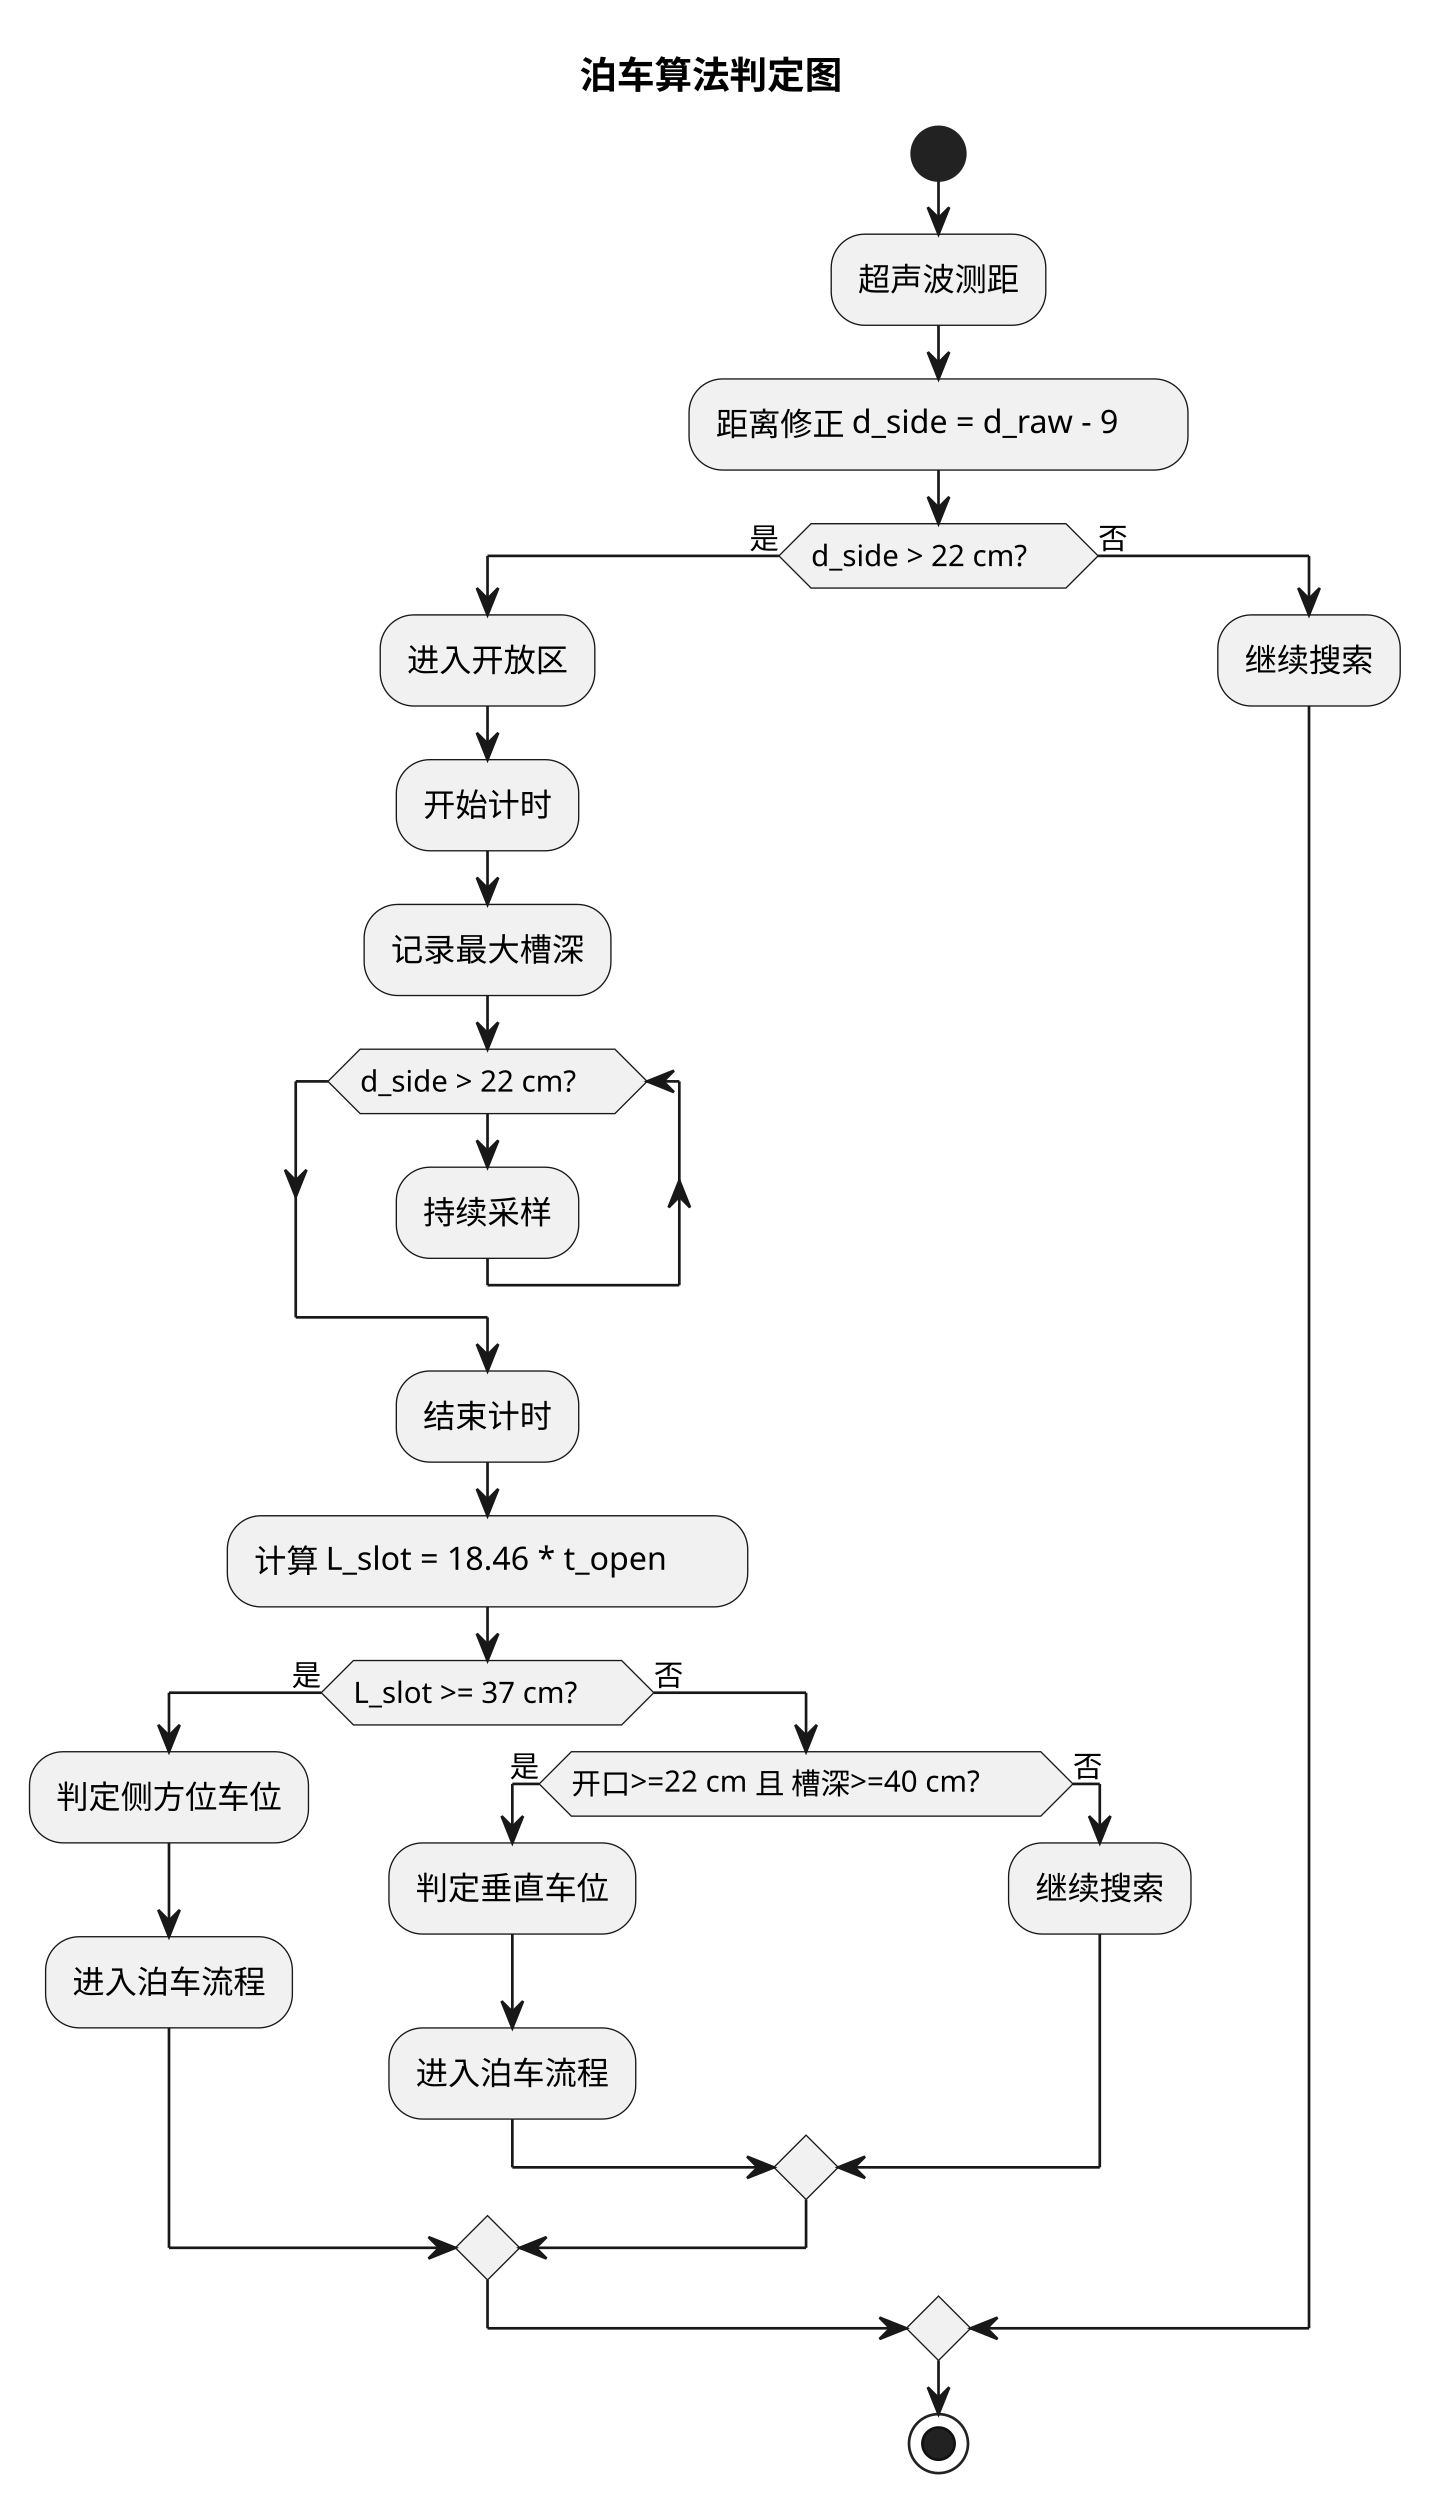
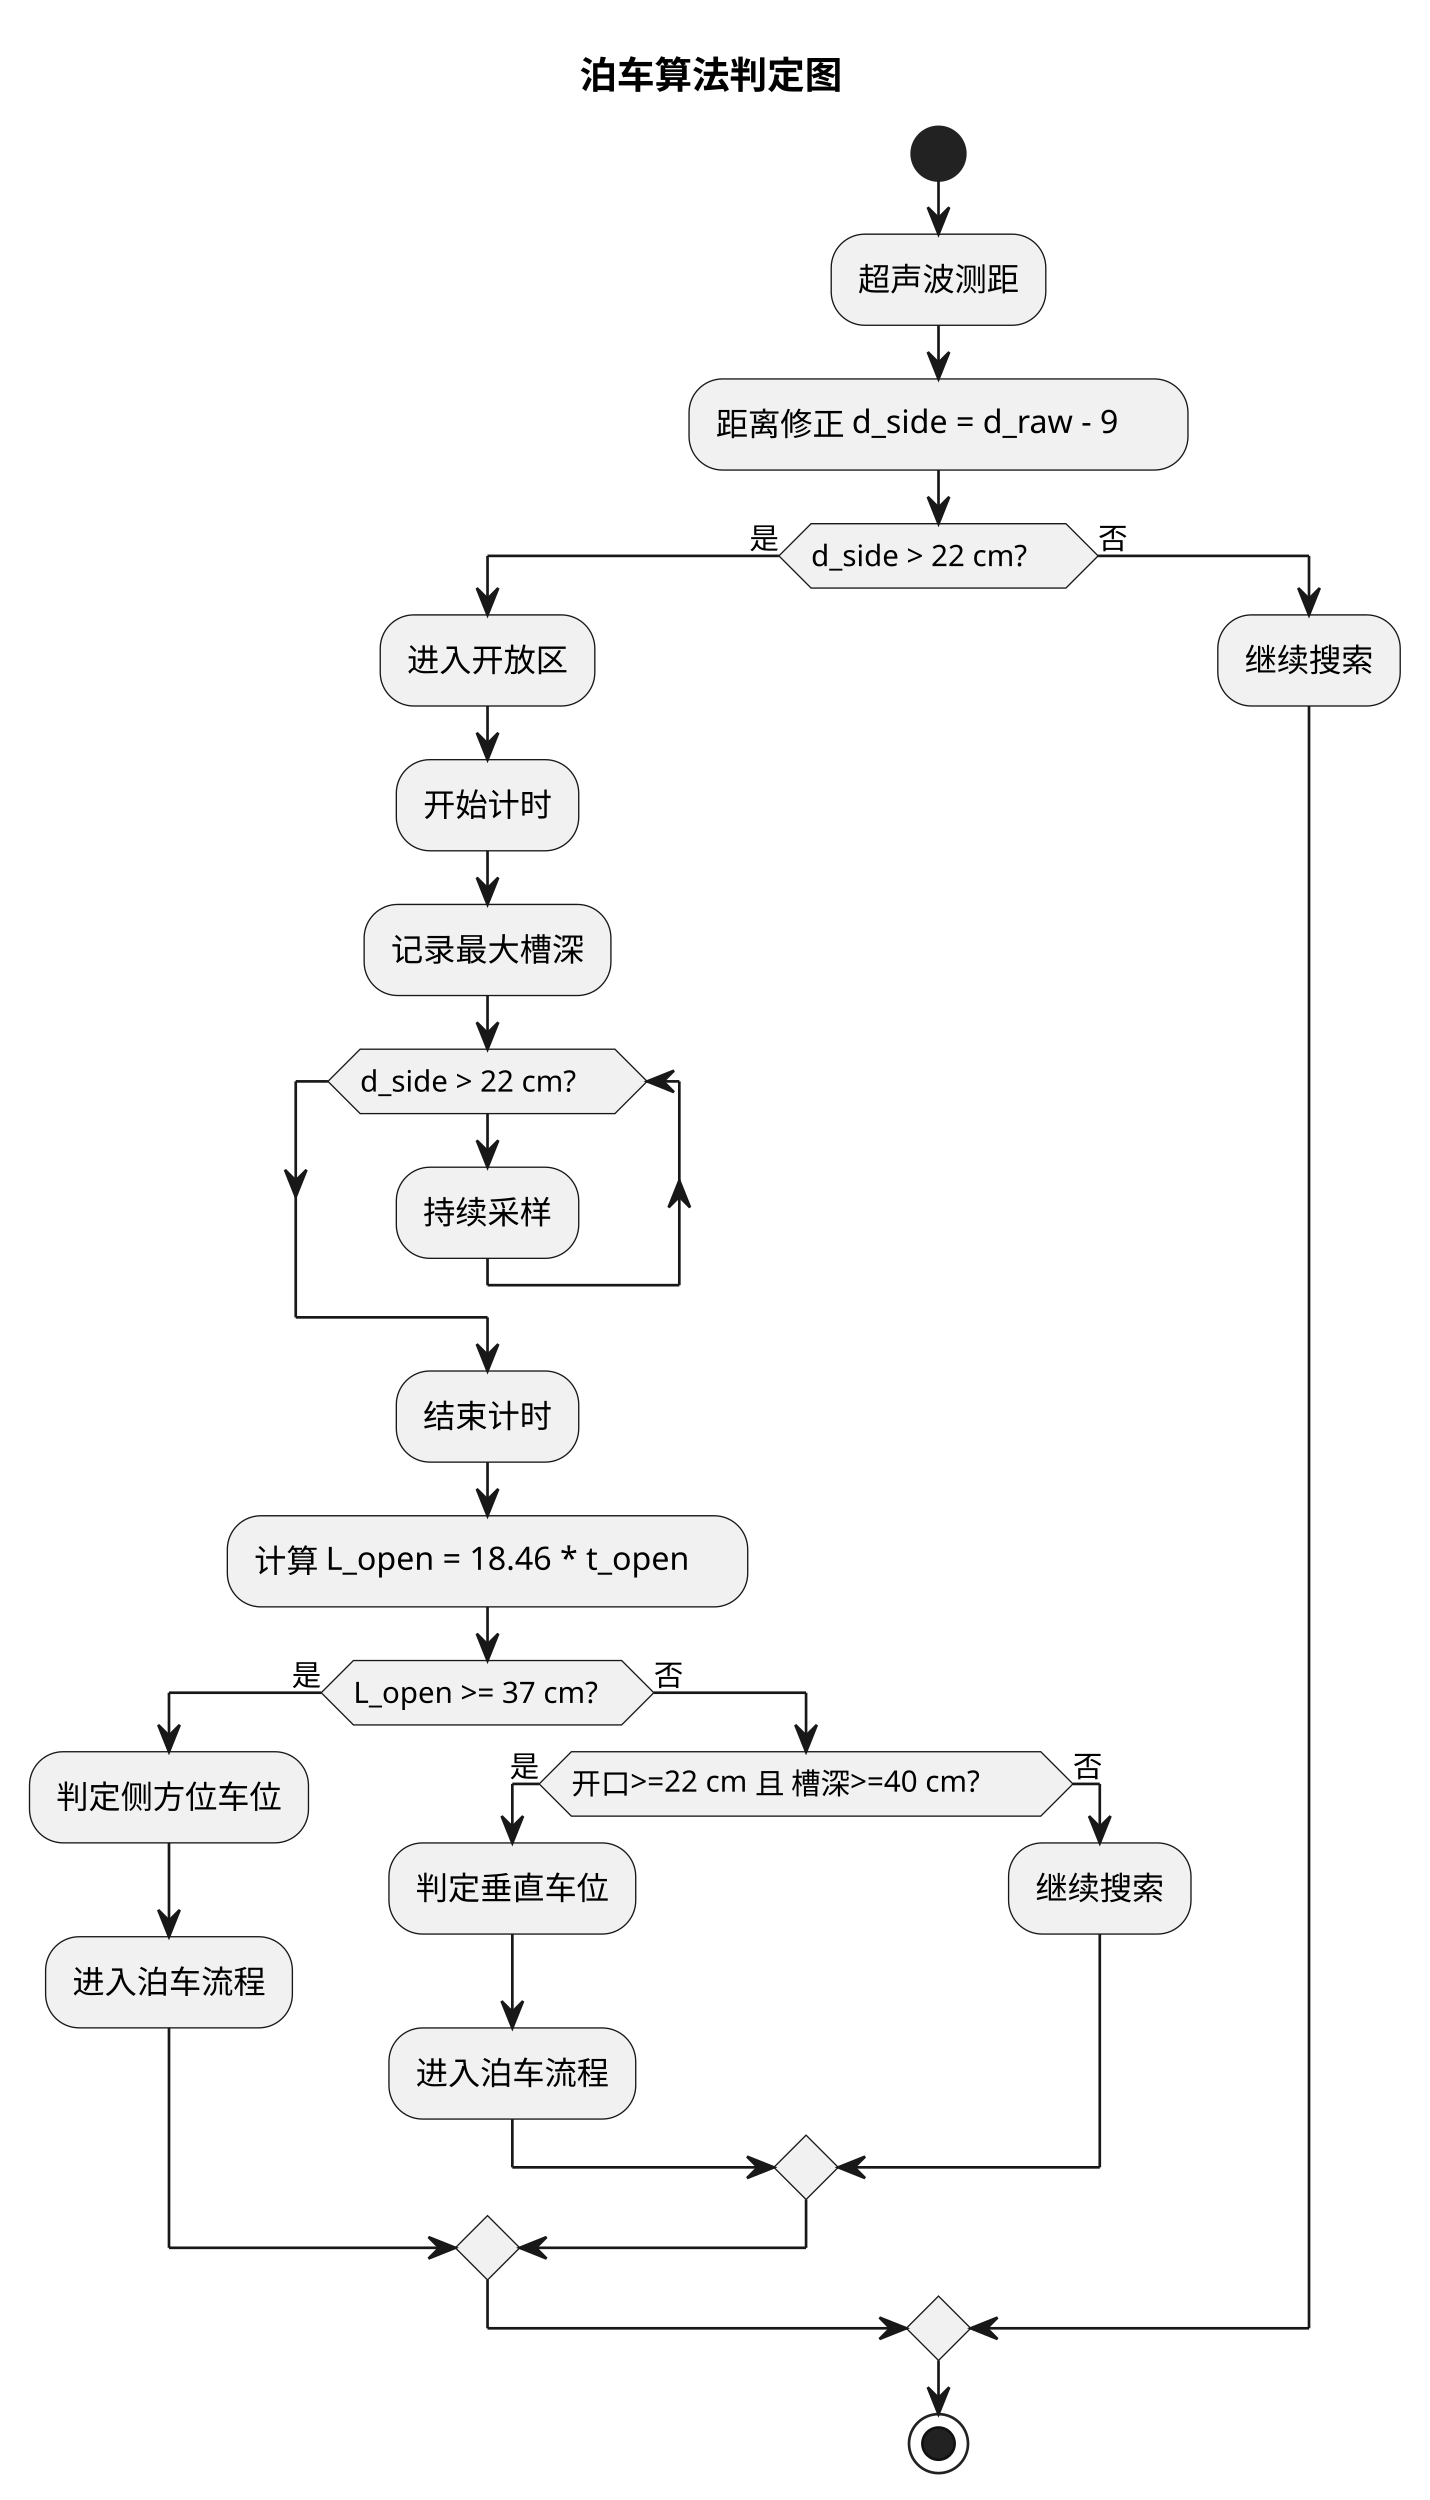
<svg xmlns="http://www.w3.org/2000/svg" contentstyletype="text/css" height="932px" preserveAspectRatio="none" style="width: 533px; height: 932px; background: rgb(255, 255, 255); max-width: none; display: block;" version="1.1" viewBox="0 0 533 932" width="533px" zoomAndPan="magnify">
  <defs />
  <g>
    <text fill="#000000" font-family="sans-serif" font-size="14" font-weight="bold" lengthAdjust="spacing" textLength="98" x="216" y="32.995">泊车算法判定图</text>
    <ellipse cx="349.875" cy="57.297" fill="#222222" rx="10" ry="10" style="stroke:#222222;stroke-width:1.0;" />
    <rect fill="#F1F1F1" height="33.969" rx="12.5" ry="12.5" style="stroke:#181818;stroke-width:0.5;" width="80" x="309.875" y="87.297" />
    <text fill="#000000" font-family="sans-serif" font-size="12" lengthAdjust="spacing" textLength="60" x="319.875" y="108.436">超声波测距</text>
    <rect fill="#F1F1F1" height="33.969" rx="12.5" ry="12.5" style="stroke:#181818;stroke-width:0.5;" width="186" x="256.875" y="141.266" />
    <text fill="#000000" font-family="sans-serif" font-size="12" lengthAdjust="spacing" textLength="166" x="266.875" y="162.404">距离修正 d_side = d_raw - 9</text>
    <polygon fill="#F1F1F1" points="302.375,195.234,397.375,195.234,409.375,207.234,397.375,219.234,302.375,219.234,290.375,207.234,302.375,195.234" style="stroke:#181818;stroke-width:0.5;" />
    <text fill="#000000" font-family="sans-serif" font-size="11" lengthAdjust="spacing" textLength="95" x="302.375" y="211.042">d_side &gt; 22 cm?</text>
    <text fill="#000000" font-family="sans-serif" font-size="11" lengthAdjust="spacing" textLength="11" x="279.375" y="204.64">是</text>
    <text fill="#000000" font-family="sans-serif" font-size="11" lengthAdjust="spacing" textLength="11" x="409.375" y="204.64">否</text>
    <rect fill="#F1F1F1" height="33.969" rx="12.5" ry="12.5" style="stroke:#181818;stroke-width:0.5;" width="80" x="141.75" y="229.234" />
    <text fill="#000000" font-family="sans-serif" font-size="12" lengthAdjust="spacing" textLength="60" x="151.75" y="250.373">进入开放区</text>
    <rect fill="#F1F1F1" height="33.969" rx="12.5" ry="12.5" style="stroke:#181818;stroke-width:0.5;" width="68" x="147.75" y="283.203" />
    <text fill="#000000" font-family="sans-serif" font-size="12" lengthAdjust="spacing" textLength="48" x="157.75" y="304.342">开始计时</text>
    <rect fill="#F1F1F1" height="33.969" rx="12.5" ry="12.5" style="stroke:#181818;stroke-width:0.5;" width="92" x="135.75" y="337.172" />
    <text fill="#000000" font-family="sans-serif" font-size="12" lengthAdjust="spacing" textLength="72" x="145.75" y="358.31">记录最大槽深</text>
    <rect fill="#F1F1F1" height="33.969" rx="12.5" ry="12.5" style="stroke:#181818;stroke-width:0.5;" width="68" x="147.75" y="435.141" />
    <text fill="#000000" font-family="sans-serif" font-size="12" lengthAdjust="spacing" textLength="48" x="157.75" y="456.279">持续采样</text>
    <polygon fill="#F1F1F1" points="134.25,391.141,229.25,391.141,241.25,403.141,229.25,415.141,134.25,415.141,122.25,403.141,134.25,391.141" style="stroke:#181818;stroke-width:0.5;" />
    <text fill="#000000" font-family="sans-serif" font-size="11" lengthAdjust="spacing" textLength="95" x="134.25" y="406.949">d_side &gt; 22 cm?</text>
    <rect fill="#F1F1F1" height="33.969" rx="12.5" ry="12.5" style="stroke:#181818;stroke-width:0.5;" width="68" x="147.75" y="511.109" />
    <text fill="#000000" font-family="sans-serif" font-size="12" lengthAdjust="spacing" textLength="48" x="157.75" y="532.248">结束计时</text>
    <rect fill="#F1F1F1" height="33.969" rx="12.5" ry="12.5" style="stroke:#181818;stroke-width:0.5;" width="194" x="84.75" y="565.078" />
-     <text fill="#000000" font-family="sans-serif" font-size="12" lengthAdjust="spacing" textLength="174" x="94.75" y="586.217">计算 L_slot = 18.46 * t_open</text>
+     <text fill="#000000" font-family="sans-serif" font-size="12" lengthAdjust="spacing" textLength="174" x="94.75" y="586.217">计算 L_open = 18.46 * t_open</text>
    <polygon fill="#F1F1F1" points="131.75,619.047,231.75,619.047,243.75,631.047,231.75,643.047,131.75,643.047,119.75,631.047,131.75,619.047" style="stroke:#181818;stroke-width:0.5;" />
-     <text fill="#000000" font-family="sans-serif" font-size="11" lengthAdjust="spacing" textLength="100" x="131.75" y="634.855">L_slot &gt;= 37 cm?</text>
+     <text fill="#000000" font-family="sans-serif" font-size="11" lengthAdjust="spacing" textLength="100" x="131.75" y="634.855">L_open &gt;= 37 cm?</text>
    <text fill="#000000" font-family="sans-serif" font-size="11" lengthAdjust="spacing" textLength="11" x="108.75" y="628.453">是</text>
    <text fill="#000000" font-family="sans-serif" font-size="11" lengthAdjust="spacing" textLength="11" x="243.75" y="628.453">否</text>
    <rect fill="#F1F1F1" height="33.969" rx="12.5" ry="12.5" style="stroke:#181818;stroke-width:0.5;" width="104" x="11" y="653.047" />
    <text fill="#000000" font-family="sans-serif" font-size="12" lengthAdjust="spacing" textLength="84" x="21" y="674.186">判定侧方位车位</text>
    <rect fill="#F1F1F1" height="33.969" rx="12.5" ry="12.5" style="stroke:#181818;stroke-width:0.5;" width="92" x="17" y="722.016" />
    <text fill="#000000" font-family="sans-serif" font-size="12" lengthAdjust="spacing" textLength="72" x="27" y="743.154">进入泊车流程</text>
    <polygon fill="#F1F1F1" points="213,653.047,388,653.047,400,665.047,388,677.047,213,677.047,201,665.047,213,653.047" style="stroke:#181818;stroke-width:0.5;" />
    <text fill="#000000" font-family="sans-serif" font-size="11" lengthAdjust="spacing" textLength="175" x="213" y="668.855">开口&gt;=22 cm 且 槽深&gt;=40 cm?</text>
    <text fill="#000000" font-family="sans-serif" font-size="11" lengthAdjust="spacing" textLength="11" x="190" y="662.453">是</text>
    <text fill="#000000" font-family="sans-serif" font-size="11" lengthAdjust="spacing" textLength="11" x="400" y="662.453">否</text>
    <rect fill="#F1F1F1" height="33.969" rx="12.5" ry="12.5" style="stroke:#181818;stroke-width:0.5;" width="92" x="145" y="687.047" />
    <text fill="#000000" font-family="sans-serif" font-size="12" lengthAdjust="spacing" textLength="72" x="155" y="708.186">判定垂直车位</text>
    <rect fill="#F1F1F1" height="33.969" rx="12.5" ry="12.5" style="stroke:#181818;stroke-width:0.5;" width="92" x="145" y="756.016" />
    <text fill="#000000" font-family="sans-serif" font-size="12" lengthAdjust="spacing" textLength="72" x="155" y="777.154">进入泊车流程</text>
    <rect fill="#F1F1F1" height="33.969" rx="12.5" ry="12.5" style="stroke:#181818;stroke-width:0.5;" width="68" x="376" y="687.047" />
    <text fill="#000000" font-family="sans-serif" font-size="12" lengthAdjust="spacing" textLength="48" x="386" y="708.186">继续搜索</text>
    <polygon fill="#F1F1F1" points="300.5,795.984,312.5,807.984,300.5,819.984,288.5,807.984,300.5,795.984" style="stroke:#181818;stroke-width:0.5;" />
    <polygon fill="#F1F1F1" points="181.75,825.984,193.75,837.984,181.75,849.984,169.75,837.984,181.75,825.984" style="stroke:#181818;stroke-width:0.5;" />
    <rect fill="#F1F1F1" height="33.969" rx="12.5" ry="12.5" style="stroke:#181818;stroke-width:0.5;" width="68" x="454" y="229.234" />
    <text fill="#000000" font-family="sans-serif" font-size="12" lengthAdjust="spacing" textLength="48" x="464" y="250.373">继续搜索</text>
    <polygon fill="#F1F1F1" points="349.875,855.984,361.875,867.984,349.875,879.984,337.875,867.984,349.875,855.984" style="stroke:#181818;stroke-width:0.5;" />
    <ellipse cx="349.875" cy="910.984" fill="none" rx="11" ry="11" style="stroke:#222222;stroke-width:1.0;" />
    <ellipse cx="349.875" cy="910.984" fill="#222222" rx="6" ry="6" style="stroke:#111111;stroke-width:1.0;" />
    <line style="stroke:#181818;stroke-width:1.0;" x1="349.875" x2="349.875" y1="67.297" y2="87.297" />
    <polygon fill="#181818" points="345.875,77.297,349.875,87.297,353.875,77.297,349.875,81.297" style="stroke:#181818;stroke-width:1.0;" />
    <line style="stroke:#181818;stroke-width:1.0;" x1="349.875" x2="349.875" y1="121.266" y2="141.266" />
    <polygon fill="#181818" points="345.875,131.266,349.875,141.266,353.875,131.266,349.875,135.266" style="stroke:#181818;stroke-width:1.0;" />
    <line style="stroke:#181818;stroke-width:1.0;" x1="181.75" x2="181.75" y1="263.203" y2="283.203" />
    <polygon fill="#181818" points="177.75,273.203,181.75,283.203,185.75,273.203,181.75,277.203" style="stroke:#181818;stroke-width:1.0;" />
    <line style="stroke:#181818;stroke-width:1.0;" x1="181.75" x2="181.75" y1="317.172" y2="337.172" />
    <polygon fill="#181818" points="177.75,327.172,181.75,337.172,185.75,327.172,181.75,331.172" style="stroke:#181818;stroke-width:1.0;" />
    <line style="stroke:#181818;stroke-width:1.0;" x1="181.75" x2="181.75" y1="415.141" y2="435.141" />
    <polygon fill="#181818" points="177.75,425.141,181.75,435.141,185.75,425.141,181.75,429.141" style="stroke:#181818;stroke-width:1.0;" />
    <line style="stroke:#181818;stroke-width:1.0;" x1="181.75" x2="181.75" y1="469.109" y2="479.109" />
    <line style="stroke:#181818;stroke-width:1.0;" x1="181.75" x2="253.25" y1="479.109" y2="479.109" />
    <polygon fill="#181818" points="249.25,450.125,253.25,440.125,257.25,450.125,253.25,446.125" style="stroke:#181818;stroke-width:1.0;" />
    <line style="stroke:#181818;stroke-width:1.0;" x1="253.25" x2="253.25" y1="403.141" y2="479.109" />
    <line style="stroke:#181818;stroke-width:1.0;" x1="253.25" x2="241.25" y1="403.141" y2="403.141" />
    <polygon fill="#181818" points="251.25,399.141,241.25,403.141,251.25,407.141,247.25,403.141" style="stroke:#181818;stroke-width:1.0;" />
    <line style="stroke:#181818;stroke-width:1.0;" x1="122.25" x2="110.25" y1="403.141" y2="403.141" />
    <polygon fill="#181818" points="106.25,436.125,110.25,446.125,114.25,436.125,110.25,440.125" style="stroke:#181818;stroke-width:1.0;" />
    <line style="stroke:#181818;stroke-width:1.0;" x1="110.25" x2="110.25" y1="403.141" y2="491.109" />
    <line style="stroke:#181818;stroke-width:1.0;" x1="110.25" x2="181.75" y1="491.109" y2="491.109" />
    <line style="stroke:#181818;stroke-width:1.0;" x1="181.75" x2="181.75" y1="491.109" y2="511.109" />
    <polygon fill="#181818" points="177.75,501.109,181.75,511.109,185.75,501.109,181.75,505.109" style="stroke:#181818;stroke-width:1.0;" />
    <line style="stroke:#181818;stroke-width:1.0;" x1="181.75" x2="181.75" y1="371.141" y2="391.141" />
    <polygon fill="#181818" points="177.75,381.141,181.75,391.141,185.75,381.141,181.75,385.141" style="stroke:#181818;stroke-width:1.0;" />
    <line style="stroke:#181818;stroke-width:1.0;" x1="181.75" x2="181.75" y1="545.078" y2="565.078" />
    <polygon fill="#181818" points="177.75,555.078,181.75,565.078,185.75,555.078,181.75,559.078" style="stroke:#181818;stroke-width:1.0;" />
    <line style="stroke:#181818;stroke-width:1.0;" x1="63" x2="63" y1="687.016" y2="722.016" />
    <polygon fill="#181818" points="59,712.016,63,722.016,67,712.016,63,716.016" style="stroke:#181818;stroke-width:1.0;" />
    <line style="stroke:#181818;stroke-width:1.0;" x1="191" x2="191" y1="721.016" y2="756.016" />
    <polygon fill="#181818" points="187,746.016,191,756.016,195,746.016,191,750.016" style="stroke:#181818;stroke-width:1.0;" />
    <line style="stroke:#181818;stroke-width:1.0;" x1="201" x2="191" y1="665.047" y2="665.047" />
    <line style="stroke:#181818;stroke-width:1.0;" x1="191" x2="191" y1="665.047" y2="687.047" />
    <polygon fill="#181818" points="187,677.047,191,687.047,195,677.047,191,681.047" style="stroke:#181818;stroke-width:1.0;" />
    <line style="stroke:#181818;stroke-width:1.0;" x1="400" x2="410" y1="665.047" y2="665.047" />
    <line style="stroke:#181818;stroke-width:1.0;" x1="410" x2="410" y1="665.047" y2="687.047" />
    <polygon fill="#181818" points="406,677.047,410,687.047,414,677.047,410,681.047" style="stroke:#181818;stroke-width:1.0;" />
    <line style="stroke:#181818;stroke-width:1.0;" x1="191" x2="191" y1="789.984" y2="807.984" />
    <line style="stroke:#181818;stroke-width:1.0;" x1="191" x2="288.5" y1="807.984" y2="807.984" />
    <polygon fill="#181818" points="278.5,803.984,288.5,807.984,278.5,811.984,282.5,807.984" style="stroke:#181818;stroke-width:1.0;" />
    <line style="stroke:#181818;stroke-width:1.0;" x1="410" x2="410" y1="721.016" y2="807.984" />
    <line style="stroke:#181818;stroke-width:1.0;" x1="410" x2="312.5" y1="807.984" y2="807.984" />
    <polygon fill="#181818" points="322.5,803.984,312.5,807.984,322.5,811.984,318.5,807.984" style="stroke:#181818;stroke-width:1.0;" />
    <line style="stroke:#181818;stroke-width:1.0;" x1="119.75" x2="63" y1="631.047" y2="631.047" />
    <line style="stroke:#181818;stroke-width:1.0;" x1="63" x2="63" y1="631.047" y2="653.047" />
    <polygon fill="#181818" points="59,643.047,63,653.047,67,643.047,63,647.047" style="stroke:#181818;stroke-width:1.0;" />
    <line style="stroke:#181818;stroke-width:1.0;" x1="243.75" x2="300.5" y1="631.047" y2="631.047" />
    <line style="stroke:#181818;stroke-width:1.0;" x1="300.5" x2="300.5" y1="631.047" y2="653.047" />
    <polygon fill="#181818" points="296.5,643.047,300.5,653.047,304.5,643.047,300.5,647.047" style="stroke:#181818;stroke-width:1.0;" />
    <line style="stroke:#181818;stroke-width:1.0;" x1="63" x2="63" y1="755.984" y2="837.984" />
    <line style="stroke:#181818;stroke-width:1.0;" x1="63" x2="169.75" y1="837.984" y2="837.984" />
    <polygon fill="#181818" points="159.75,833.984,169.75,837.984,159.75,841.984,163.75,837.984" style="stroke:#181818;stroke-width:1.0;" />
    <line style="stroke:#181818;stroke-width:1.0;" x1="300.5" x2="300.5" y1="819.984" y2="837.984" />
    <line style="stroke:#181818;stroke-width:1.0;" x1="300.5" x2="193.75" y1="837.984" y2="837.984" />
    <polygon fill="#181818" points="203.75,833.984,193.75,837.984,203.75,841.984,199.75,837.984" style="stroke:#181818;stroke-width:1.0;" />
    <line style="stroke:#181818;stroke-width:1.0;" x1="181.75" x2="181.75" y1="599.047" y2="619.047" />
    <polygon fill="#181818" points="177.75,609.047,181.75,619.047,185.75,609.047,181.75,613.047" style="stroke:#181818;stroke-width:1.0;" />
    <line style="stroke:#181818;stroke-width:1.0;" x1="290.375" x2="181.75" y1="207.234" y2="207.234" />
    <line style="stroke:#181818;stroke-width:1.0;" x1="181.75" x2="181.75" y1="207.234" y2="229.234" />
    <polygon fill="#181818" points="177.75,219.234,181.75,229.234,185.75,219.234,181.75,223.234" style="stroke:#181818;stroke-width:1.0;" />
    <line style="stroke:#181818;stroke-width:1.0;" x1="409.375" x2="488" y1="207.234" y2="207.234" />
    <line style="stroke:#181818;stroke-width:1.0;" x1="488" x2="488" y1="207.234" y2="229.234" />
    <polygon fill="#181818" points="484,219.234,488,229.234,492,219.234,488,223.234" style="stroke:#181818;stroke-width:1.0;" />
    <line style="stroke:#181818;stroke-width:1.0;" x1="181.75" x2="181.75" y1="849.984" y2="867.984" />
    <line style="stroke:#181818;stroke-width:1.0;" x1="181.75" x2="337.875" y1="867.984" y2="867.984" />
    <polygon fill="#181818" points="327.875,863.984,337.875,867.984,327.875,871.984,331.875,867.984" style="stroke:#181818;stroke-width:1.0;" />
    <line style="stroke:#181818;stroke-width:1.0;" x1="488" x2="488" y1="263.203" y2="867.984" />
    <line style="stroke:#181818;stroke-width:1.0;" x1="488" x2="361.875" y1="867.984" y2="867.984" />
    <polygon fill="#181818" points="371.875,863.984,361.875,867.984,371.875,871.984,367.875,867.984" style="stroke:#181818;stroke-width:1.0;" />
    <line style="stroke:#181818;stroke-width:1.0;" x1="349.875" x2="349.875" y1="175.234" y2="195.234" />
    <polygon fill="#181818" points="345.875,185.234,349.875,195.234,353.875,185.234,349.875,189.234" style="stroke:#181818;stroke-width:1.0;" />
    <line style="stroke:#181818;stroke-width:1.0;" x1="349.875" x2="349.875" y1="879.984" y2="899.984" />
    <polygon fill="#181818" points="345.875,889.984,349.875,899.984,353.875,889.984,349.875,893.984" style="stroke:#181818;stroke-width:1.0;" />
  </g>
</svg>
